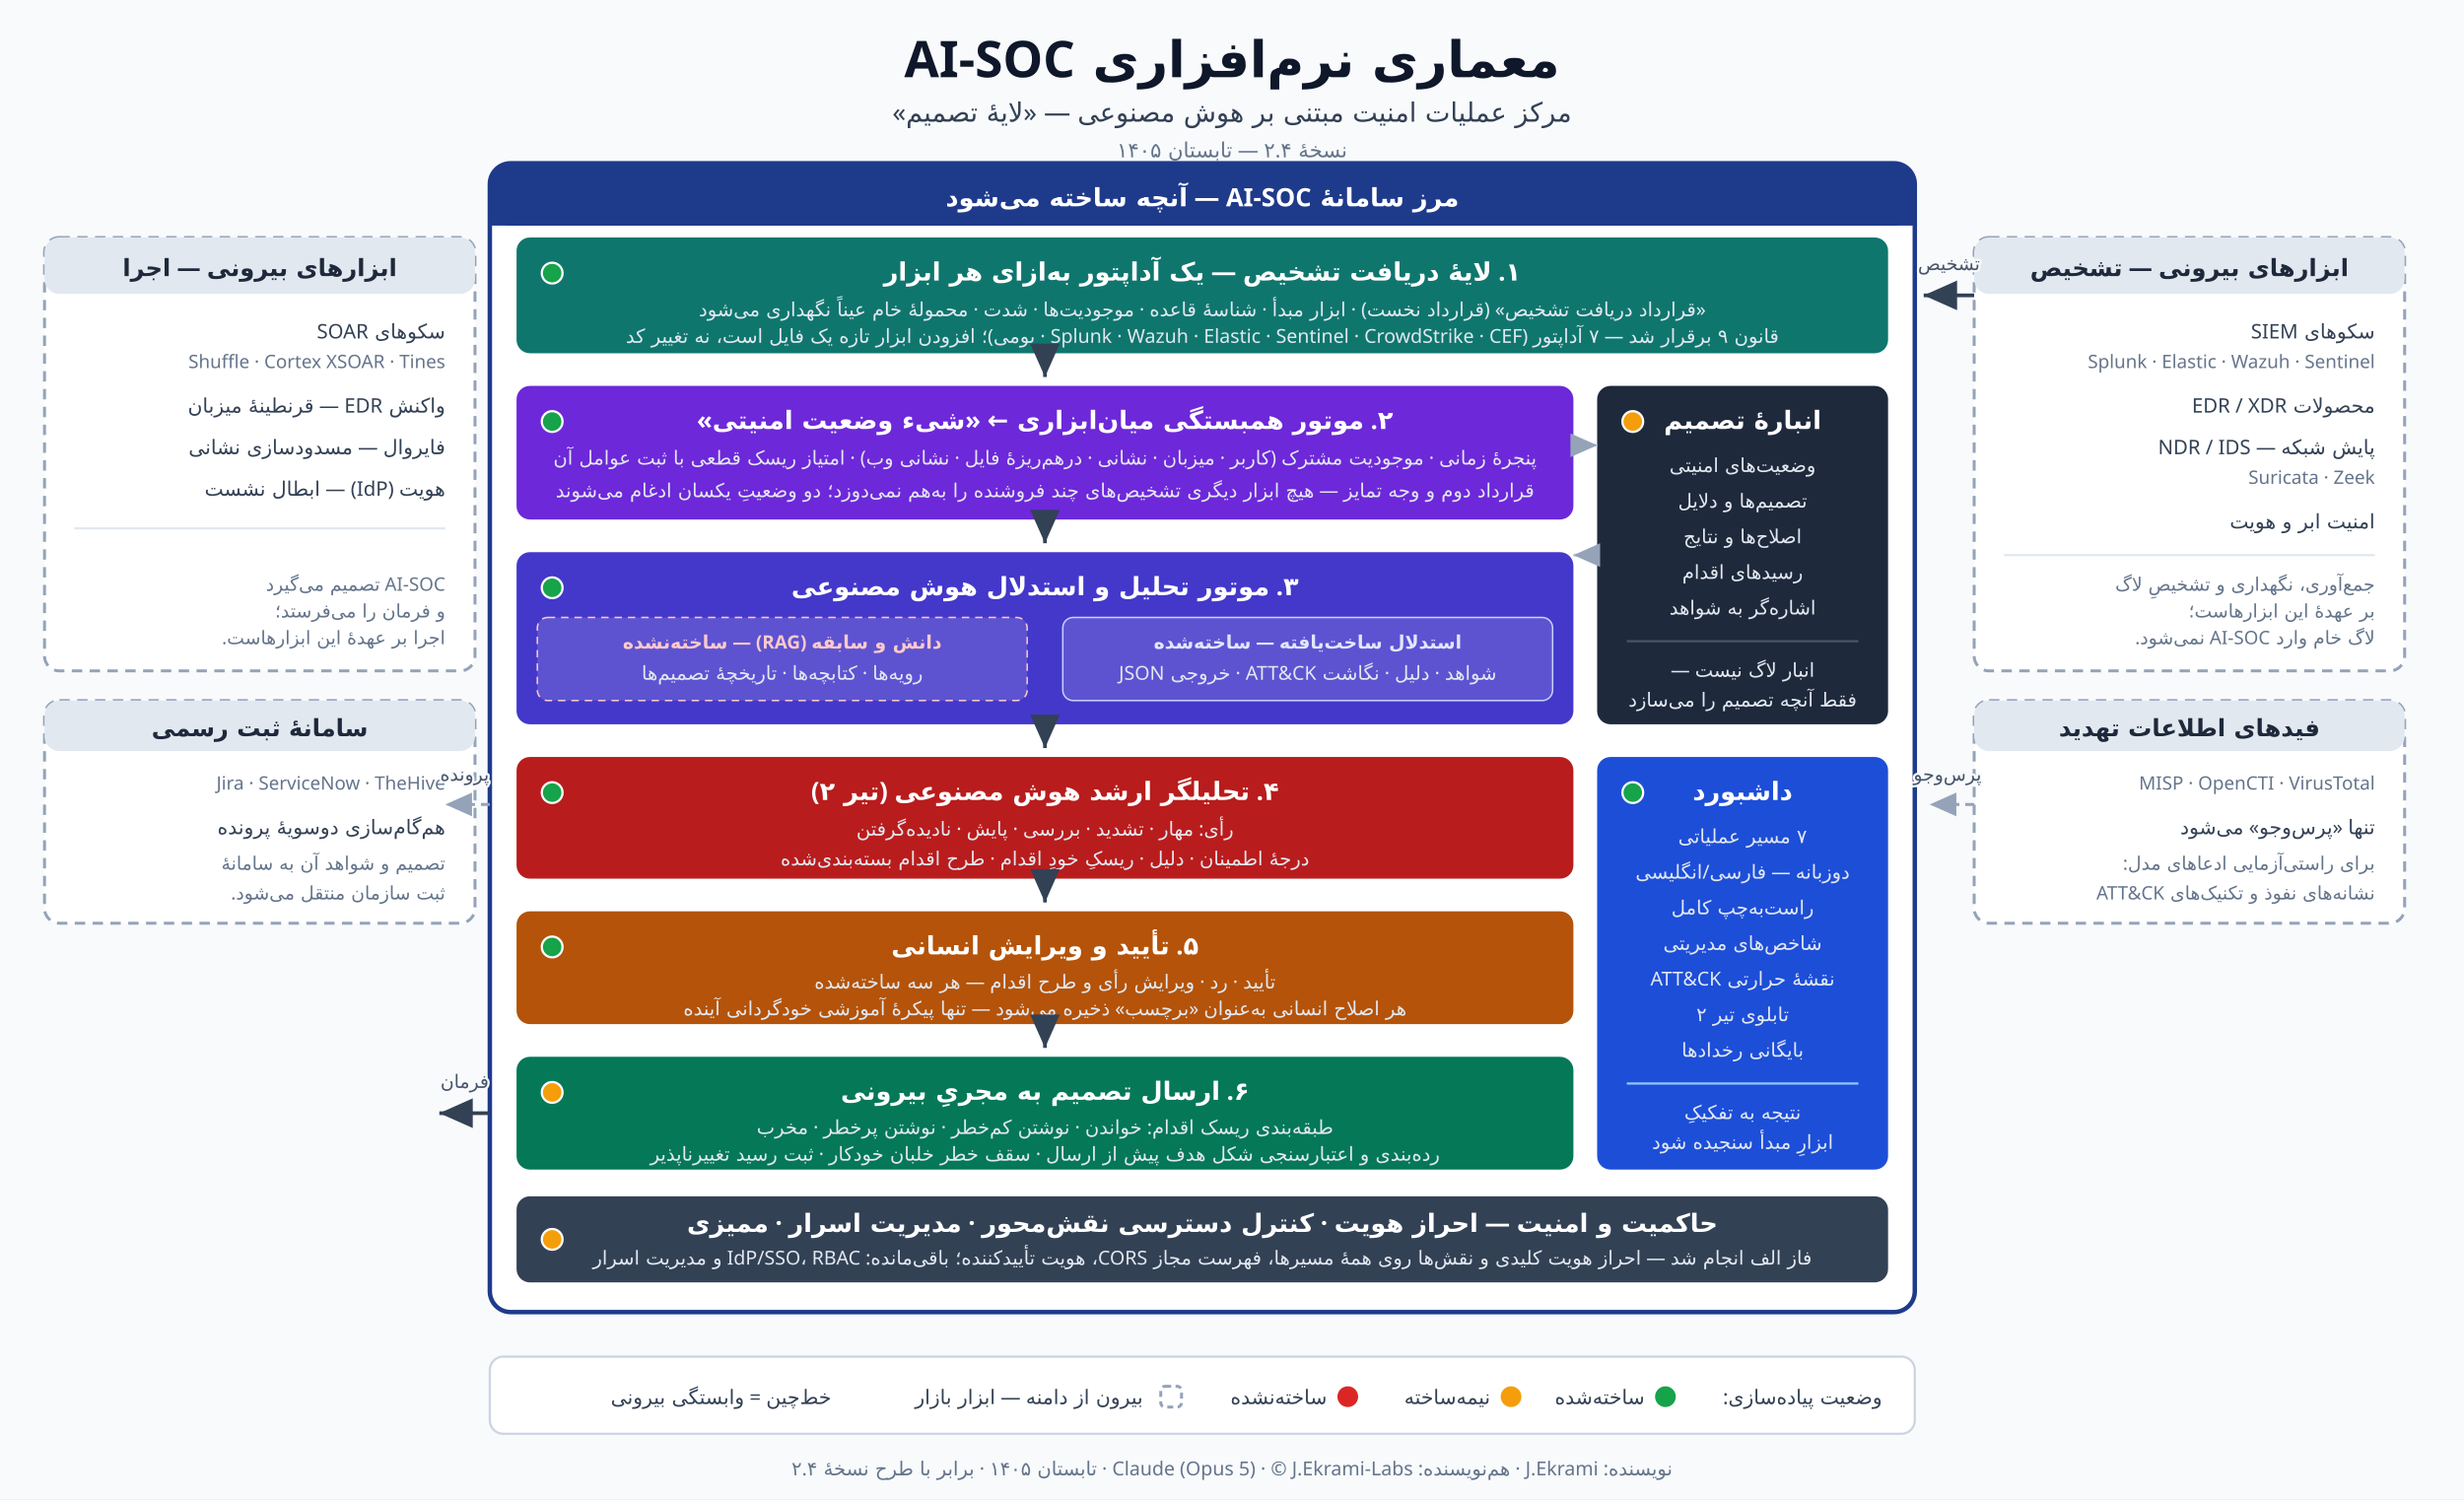
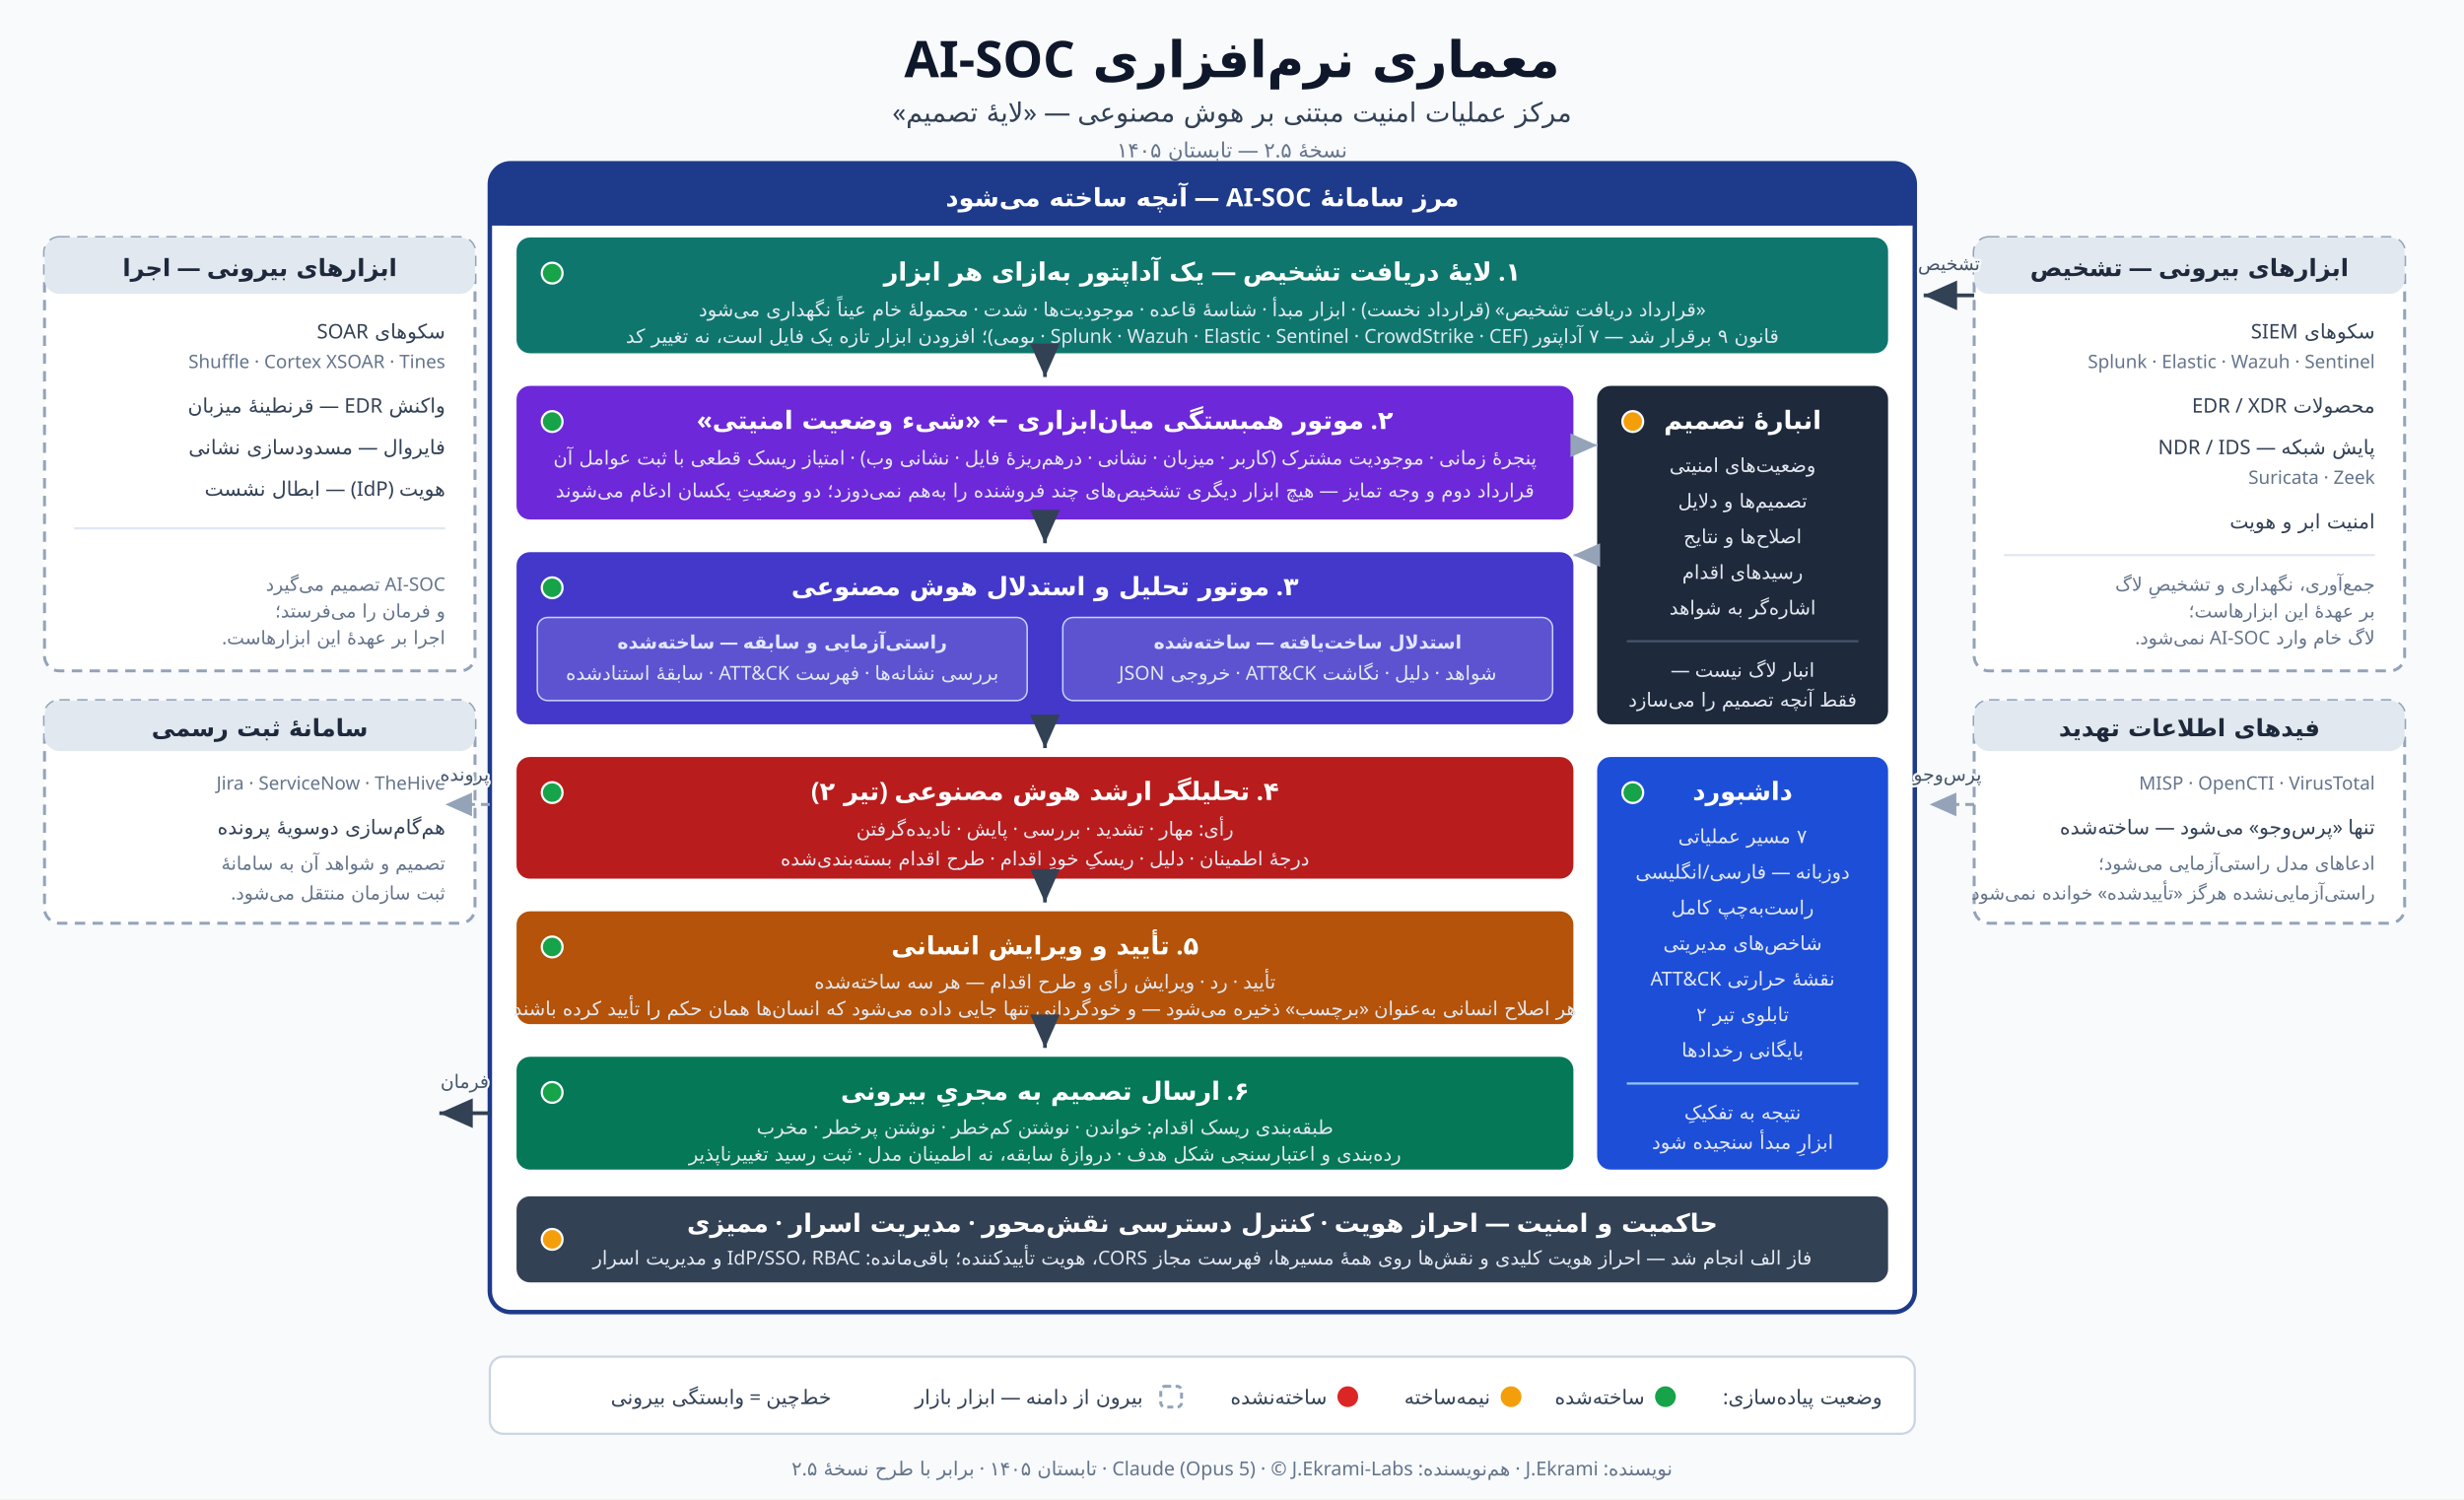
<svg xmlns="http://www.w3.org/2000/svg" viewBox="0 0 1660 1010" width="1660" height="1010" font-family="Vazirmatn, 'Segoe UI', Tahoma, 'Iranian Sans', sans-serif">
  <style>
    text { direction: rtl; }
    .ltr { direction: ltr; unicode-bidi: isolate; }
    .t1 { font-size: 34px; font-weight: 700; fill: #0f172a; }
    .t2 { font-size: 18px; fill: #334155; }
    .t3 { font-size: 14px; fill: #64748b; }
    .box-title { font-size: 17px; font-weight: 700; fill: #ffffff; }
    .box-sub { font-size: 13px; fill: #e2e8f0; }
    .ext-title { font-size: 16px; font-weight: 700; fill: #1e293b; }
    .ext-item { font-size: 13.5px; fill: #334155; }
    .ext-note { font-size: 12.5px; fill: #64748b; }
    .chip { font-size: 12.5px; font-weight: 700; }
    .lbl { font-size: 12.5px; fill: #475569; paint-order: stroke; stroke: #f8fafc; stroke-width: 3px; stroke-linejoin: round; }
    .legend { font-size: 13.5px; fill: #334155; }
    .foot { font-size: 13px; fill: #64748b; }
  </style>
  <defs>
    <marker id="arw" markerWidth="10" markerHeight="10" refX="9" refY="4" orient="auto">
      <path d="M0,0 L9,4 L0,8 z" fill="#334155" />
    </marker>
    <marker id="arwd" markerWidth="10" markerHeight="10" refX="9" refY="4" orient="auto">
      <path d="M0,0 L9,4 L0,8 z" fill="#94a3b8" />
    </marker>
  </defs>
  <rect x="0" y="0" width="1660" height="1010" fill="#f8fafc" />
  <text class="t1" x="830" y="52" text-anchor="middle">معماری نرم‌افزاری AI-SOC</text>
  <text class="t2" x="830" y="82" text-anchor="middle">مرکز عملیات امنیت مبتنی بر هوش مصنوعی — «لایهٔ تصمیم»</text>
-   <text class="t3" x="830" y="106" text-anchor="middle">نسخهٔ ۲.۴ — تابستان ۱۴۰۵</text>
+   <text class="t3" x="830" y="106" text-anchor="middle">نسخهٔ ۲.۵ — تابستان ۱۴۰۵</text>
  <rect x="1330" y="160" width="290" height="292" rx="10" fill="#ffffff" stroke="#94a3b8" stroke-width="2" stroke-dasharray="7 5" />
  <rect x="1330" y="160" width="290" height="38" rx="10" fill="#e2e8f0" />
  <text class="ext-title" x="1475" y="186" text-anchor="middle">ابزارهای بیرونی — تشخیص</text>
  <text class="ext-item" x="1600" y="228" text-anchor="start">سکوهای SIEM</text>
  <text class="ext-note ltr" x="1600" y="248" text-anchor="end">Splunk · Elastic · Wazuh · Sentinel</text>
  <text class="ext-item" x="1600" y="278" text-anchor="start">محصولات EDR / XDR</text>
  <text class="ext-item" x="1600" y="306" text-anchor="start">پایش شبکه — NDR / IDS</text>
  <text class="ext-note ltr" x="1600" y="326" text-anchor="end">Suricata · Zeek</text>
  <text class="ext-item" x="1600" y="356" text-anchor="start">امنیت ابر و هویت</text>
  <line x1="1350" y1="374" x2="1600" y2="374" stroke="#e2e8f0" stroke-width="1.5" />
  <text class="ext-note" x="1600" y="398" text-anchor="start">جمع‌آوری، نگهداری و تشخیصِ لاگ</text>
  <text class="ext-note" x="1600" y="416" text-anchor="start">بر عهدهٔ این ابزارهاست؛</text>
  <text class="ext-note" x="1600" y="434" text-anchor="start">لاگ خام وارد AI-SOC نمی‌شود.</text>
  <rect x="1330" y="472" width="290" height="150" rx="10" fill="#ffffff" stroke="#94a3b8" stroke-width="2" stroke-dasharray="7 5" />
  <rect x="1330" y="472" width="290" height="34" rx="10" fill="#e2e8f0" />
  <text class="ext-title" x="1475" y="496" text-anchor="middle">فیدهای اطلاعات تهدید</text>
  <text class="ext-note ltr" x="1600" y="532" text-anchor="end">MISP · OpenCTI · VirusTotal</text>
-   <text class="ext-item" x="1600" y="562" text-anchor="start">تنها «پرس‌وجو» می‌شود</text>
-   <text class="ext-note" x="1600" y="586" text-anchor="start">برای راستی‌آزمایی ادعاهای مدل:</text>
-   <text class="ext-note" x="1600" y="606" text-anchor="start">نشانه‌های نفوذ و تکنیک‌های ATT&amp;CK</text>
+   <text class="ext-item" x="1600" y="562" text-anchor="start">تنها «پرس‌وجو» می‌شود — ساخته‌شده</text>
+   <text class="ext-note" x="1600" y="586" text-anchor="start">ادعاهای مدل راستی‌آزمایی می‌شود؛</text>
+   <text class="ext-note" x="1600" y="606" text-anchor="start">راستی‌آزمایی‌نشده هرگز «تأییدشده» خوانده نمی‌شود</text>
  <rect x="30" y="160" width="290" height="292" rx="10" fill="#ffffff" stroke="#94a3b8" stroke-width="2" stroke-dasharray="7 5" />
  <rect x="30" y="160" width="290" height="38" rx="10" fill="#e2e8f0" />
  <text class="ext-title" x="175" y="186" text-anchor="middle">ابزارهای بیرونی — اجرا</text>
  <text class="ext-item" x="300" y="228" text-anchor="start">سکوهای SOAR</text>
  <text class="ext-note ltr" x="300" y="248" text-anchor="end">Shuffle · Cortex XSOAR · Tines</text>
  <text class="ext-item" x="300" y="278" text-anchor="start">واکنش EDR — قرنطینهٔ میزبان</text>
  <text class="ext-item" x="300" y="306" text-anchor="start">فایروال — مسدودسازی نشانی</text>
  <text class="ext-item" x="300" y="334" text-anchor="start">هویت (IdP) — ابطال نشست</text>
  <line x1="50" y1="356" x2="300" y2="356" stroke="#e2e8f0" stroke-width="1.5" />
  <text class="ext-note" x="300" y="398" text-anchor="start">AI-SOC تصمیم می‌گیرد</text>
  <text class="ext-note" x="300" y="416" text-anchor="start">و فرمان را می‌فرستد؛</text>
  <text class="ext-note" x="300" y="434" text-anchor="start">اجرا بر عهدهٔ این ابزارهاست.</text>
  <rect x="30" y="472" width="290" height="150" rx="10" fill="#ffffff" stroke="#94a3b8" stroke-width="2" stroke-dasharray="7 5" />
  <rect x="30" y="472" width="290" height="34" rx="10" fill="#e2e8f0" />
  <text class="ext-title" x="175" y="496" text-anchor="middle">سامانهٔ ثبت رسمی</text>
  <text class="ext-note ltr" x="300" y="532" text-anchor="end">Jira · ServiceNow · TheHive</text>
  <text class="ext-item" x="300" y="562" text-anchor="start">هم‌گام‌سازی دوسویهٔ پرونده</text>
  <text class="ext-note" x="300" y="586" text-anchor="start">تصمیم و شواهد آن به سامانهٔ</text>
  <text class="ext-note" x="300" y="606" text-anchor="start">ثبت سازمان منتقل می‌شود.</text>
  <rect x="330" y="110" width="960" height="774" rx="14" fill="#ffffff" stroke="#1e3a8a" stroke-width="3" />
  <rect x="330" y="110" width="960" height="42" rx="14" fill="#1e3a8a" />
  <rect x="330" y="140" width="960" height="12" fill="#1e3a8a" />
  <text class="box-title" x="810" y="139" text-anchor="middle">مرز سامانهٔ AI-SOC — آنچه ساخته می‌شود</text>
  <rect x="348" y="160" width="924" height="78" rx="9" fill="#0f766e" />
  <circle cx="372" cy="184" r="7" fill="#16a34a" stroke="#ffffff" stroke-width="1.5" />
  <text class="box-title" x="810" y="189" text-anchor="middle">۱. لایهٔ دریافت تشخیص — یک آداپتور به‌ازای هر ابزار</text>
  <text class="box-sub" x="810" y="213" text-anchor="middle">«قرارداد دریافت تشخیص» (قرارداد نخست) · ابزار مبدأ · شناسهٔ قاعده · موجودیت‌ها · شدت · محمولهٔ خام عیناً نگهداری می‌شود</text>
  <text class="box-sub" x="810" y="231" text-anchor="middle">قانون ۹ برقرار شد — ۷ آداپتور (Splunk · Wazuh · Elastic · Sentinel · CrowdStrike · CEF · بومی)؛ افزودن ابزار تازه یک فایل است، نه تغییر کد</text>
  <rect x="348" y="260" width="712" height="90" rx="9" fill="#6d28d9" />
  <circle cx="372" cy="284" r="7" fill="#16a34a" stroke="#ffffff" stroke-width="1.5" />
  <text class="box-title" x="704" y="289" text-anchor="middle">۲. موتور همبستگی میان‌ابزاری ← «شیء وضعیت امنیتی»</text>
  <text class="box-sub" x="704" y="313" text-anchor="middle">پنجرهٔ زمانی · موجودیت مشترک (کاربر · میزبان · نشانی · درهم‌ریزهٔ فایل · نشانی وب) · امتیاز ریسک قطعی با ثبت عوامل آن</text>
  <text class="box-sub" x="704" y="335" text-anchor="middle">قرارداد دوم و وجه تمایز — هیچ ابزار دیگری تشخیص‌های چند فروشنده را به‌هم نمی‌دوزد؛ دو وضعیتِ یکسان ادغام می‌شوند</text>
  <rect x="348" y="372" width="712" height="116" rx="9" fill="#4338ca" />
  <circle cx="372" cy="396" r="7" fill="#16a34a" stroke="#ffffff" stroke-width="1.5" />
  <text class="box-title" x="704" y="401" text-anchor="middle">۳. موتور تحلیل و استدلال هوش مصنوعی</text>
  <rect x="716" y="416" width="330" height="56" rx="7" fill="#ffffff" fill-opacity="0.14" stroke="#c7d2fe" stroke-width="1" />
  <text class="chip" x="881" y="437" text-anchor="middle" fill="#e0e7ff">استدلال ساخت‌یافته — ساخته‌شده</text>
  <text class="box-sub" x="881" y="458" text-anchor="middle">شواهد · دلیل · نگاشت ATT&amp;CK · خروجی JSON</text>
-   <rect x="362" y="416" width="330" height="56" rx="7" fill="#ffffff" fill-opacity="0.14" stroke="#fecaca" stroke-width="1" stroke-dasharray="5 4" />
-   <text class="chip" x="527" y="437" text-anchor="middle" fill="#fecaca">دانش و سابقه (RAG) — ساخته‌نشده</text>
-   <text class="box-sub" x="527" y="458" text-anchor="middle">رویه‌ها · کتابچه‌ها · تاریخچهٔ تصمیم‌ها</text>
+   <rect x="362" y="416" width="330" height="56" rx="7" fill="#ffffff" fill-opacity="0.14" stroke="#c7d2fe" stroke-width="1" />
+   <text class="chip" x="527" y="437" text-anchor="middle" fill="#e0e7ff">راستی‌آزمایی و سابقه — ساخته‌شده</text>
+   <text class="box-sub" x="527" y="458" text-anchor="middle">بررسی نشانه‌ها · فهرست ATT&amp;CK · سابقهٔ استنادشده</text>
  <rect x="348" y="510" width="712" height="82" rx="9" fill="#b91c1c" />
  <circle cx="372" cy="534" r="7" fill="#16a34a" stroke="#ffffff" stroke-width="1.5" />
  <text class="box-title" x="704" y="539" text-anchor="middle">۴. تحلیلگر ارشد هوش مصنوعی (تیر ۲)</text>
  <text class="box-sub" x="704" y="563" text-anchor="middle">رأی: مهار · تشدید · بررسی · پایش · نادیده‌گرفتن</text>
  <text class="box-sub" x="704" y="583" text-anchor="middle">درجهٔ اطمینان · دلیل · ریسکِ خودِ اقدام · طرح اقدام بسته‌بندی‌شده</text>
  <rect x="348" y="614" width="712" height="76" rx="9" fill="#b45309" />
  <circle cx="372" cy="638" r="7" fill="#16a34a" stroke="#ffffff" stroke-width="1.5" />
  <text class="box-title" x="704" y="643" text-anchor="middle">۵. تأیید و ویرایش انسانی</text>
  <text class="box-sub" x="704" y="666" text-anchor="middle">تأیید · رد · ویرایش رأی و طرح اقدام — هر سه ساخته‌شده</text>
-   <text class="box-sub" x="704" y="684" text-anchor="middle">هر اصلاح انسانی به‌عنوان «برچسب» ذخیره می‌شود — تنها پیکرهٔ آموزشی خودگردانی آینده</text>
+   <text class="box-sub" x="704" y="684" text-anchor="middle">هر اصلاح انسانی به‌عنوان «برچسب» ذخیره می‌شود — و خودگردانی تنها جایی داده می‌شود که انسان‌ها همان حکم را تأیید کرده باشند</text>
  <rect x="348" y="712" width="712" height="76" rx="9" fill="#047857" />
-   <circle cx="372" cy="736" r="7" fill="#f59e0b" stroke="#ffffff" stroke-width="1.5" />
+   <circle cx="372" cy="736" r="7" fill="#16a34a" stroke="#ffffff" stroke-width="1.5" />
  <text class="box-title" x="704" y="741" text-anchor="middle">۶. ارسال تصمیم به مجریِ بیرونی</text>
  <text class="box-sub" x="704" y="764" text-anchor="middle">طبقه‌بندی ریسک اقدام: خواندن · نوشتن کم‌خطر · نوشتن پرخطر · مخرب</text>
-   <text class="box-sub" x="704" y="782" text-anchor="middle">رده‌بندی و اعتبارسنجی شکل هدف پیش از ارسال · سقف خطر خلبان خودکار · ثبت رسید تغییرناپذیر</text>
+   <text class="box-sub" x="704" y="782" text-anchor="middle">رده‌بندی و اعتبارسنجی شکل هدف · دروازهٔ سابقه، نه اطمینان مدل · ثبت رسید تغییرناپذیر</text>
  <rect x="1076" y="260" width="196" height="228" rx="9" fill="#1e293b" />
  <circle cx="1100" cy="284" r="7" fill="#f59e0b" stroke="#ffffff" stroke-width="1.5" />
  <text class="box-title" x="1174" y="289" text-anchor="middle">انبارهٔ تصمیم</text>
  <text class="box-sub" x="1174" y="318" text-anchor="middle">وضعیت‌های امنیتی</text>
  <text class="box-sub" x="1174" y="342" text-anchor="middle">تصمیم‌ها و دلایل</text>
  <text class="box-sub" x="1174" y="366" text-anchor="middle">اصلاح‌ها و نتایج</text>
  <text class="box-sub" x="1174" y="390" text-anchor="middle">رسیدهای اقدام</text>
  <text class="box-sub" x="1174" y="414" text-anchor="middle">اشاره‌گر به شواهد</text>
  <line x1="1096" y1="432" x2="1252" y2="432" stroke="#475569" stroke-width="1.5" />
  <text class="box-sub" x="1174" y="456" text-anchor="middle">انبار لاگ نیست —</text>
  <text class="box-sub" x="1174" y="476" text-anchor="middle">فقط آنچه تصمیم را می‌سازد</text>
  <rect x="1076" y="510" width="196" height="278" rx="9" fill="#1d4ed8" />
  <circle cx="1100" cy="534" r="7" fill="#16a34a" stroke="#ffffff" stroke-width="1.5" />
  <text class="box-title" x="1174" y="539" text-anchor="middle">داشبورد</text>
  <text class="box-sub" x="1174" y="568" text-anchor="middle">۷ مسیر عملیاتی</text>
  <text class="box-sub" x="1174" y="592" text-anchor="middle">دوزبانه — فارسی/انگلیسی</text>
  <text class="box-sub" x="1174" y="616" text-anchor="middle">راست‌به‌چپ کامل</text>
  <text class="box-sub" x="1174" y="640" text-anchor="middle">شاخص‌های مدیریتی</text>
  <text class="box-sub" x="1174" y="664" text-anchor="middle">نقشهٔ حرارتی ATT&amp;CK</text>
  <text class="box-sub" x="1174" y="688" text-anchor="middle">تابلوی تیر ۲</text>
  <text class="box-sub" x="1174" y="712" text-anchor="middle">بایگانی رخدادها</text>
  <line x1="1096" y1="730" x2="1252" y2="730" stroke="#93c5fd" stroke-width="1.5" />
  <text class="box-sub" x="1174" y="754" text-anchor="middle">نتیجه به تفکیکِ</text>
  <text class="box-sub" x="1174" y="774" text-anchor="middle">ابزارِ مبدأ سنجیده شود</text>
  <rect x="348" y="806" width="924" height="58" rx="9" fill="#334155" />
  <circle cx="372" cy="835" r="7" fill="#f59e0b" stroke="#ffffff" stroke-width="1.5" />
  <text class="box-title" x="810" y="830" text-anchor="middle">حاکمیت و امنیت — احراز هویت · کنترل دسترسی نقش‌محور · مدیریت اسرار · ممیزی</text>
  <text class="box-sub" x="810" y="852" text-anchor="middle">فاز الف انجام شد — احراز هویت کلیدی و نقش‌ها روی همهٔ مسیرها، فهرست مجاز CORS، هویت تأییدکننده؛ باقی‌مانده: IdP/SSO، RBAC و مدیریت اسرار</text>
  <line x1="1330" y1="199" x2="1296" y2="199" stroke="#334155" stroke-width="2.5" marker-end="url(#arw)" />
  <text class="lbl" x="1313" y="182" text-anchor="middle">تشخیص</text>
  <line x1="704" y1="238" x2="704" y2="254" stroke="#334155" stroke-width="2.5" marker-end="url(#arw)" />
  <line x1="704" y1="350" x2="704" y2="366" stroke="#334155" stroke-width="2.5" marker-end="url(#arw)" />
  <line x1="704" y1="488" x2="704" y2="504" stroke="#334155" stroke-width="2.5" marker-end="url(#arw)" />
  <line x1="704" y1="592" x2="704" y2="608" stroke="#334155" stroke-width="2.5" marker-end="url(#arw)" />
  <line x1="704" y1="690" x2="704" y2="706" stroke="#334155" stroke-width="2.5" marker-end="url(#arw)" />
  <line x1="330" y1="750" x2="296" y2="750" stroke="#334155" stroke-width="2.5" marker-end="url(#arw)" />
  <text class="lbl" x="313" y="733" text-anchor="middle">فرمان</text>
  <path d="M1330 542 L1300 542" stroke="#94a3b8" stroke-width="2" stroke-dasharray="6 4" marker-end="url(#arwd)" />
  <text class="lbl" x="1312" y="526" text-anchor="middle">پرس‌وجو</text>
  <path d="M330 542 L300 542" stroke="#94a3b8" stroke-width="2" stroke-dasharray="6 4" marker-end="url(#arwd)" />
  <text class="lbl" x="313" y="526" text-anchor="middle">پرونده</text>
  <path d="M1076 374 L1060 374" stroke="#c7d2fe" stroke-width="2" stroke-dasharray="6 4" marker-end="url(#arwd)" />
  <path d="M1060 300 L1076 300" stroke="#c7d2fe" stroke-width="2" stroke-dasharray="6 4" marker-end="url(#arwd)" />
  <rect x="330" y="914" width="960" height="52" rx="9" fill="#ffffff" stroke="#cbd5e1" stroke-width="1.5" />
  <text class="legend" x="1268" y="946" text-anchor="start">وضعیت پیاده‌سازی:</text>
  <circle cx="1122" cy="941" r="7" fill="#16a34a" />
  <text class="legend" x="1108" y="946" text-anchor="start">ساخته‌شده</text>
  <circle cx="1018" cy="941" r="7" fill="#f59e0b" />
  <text class="legend" x="1004" y="946" text-anchor="start">نیمه‌ساخته</text>
  <circle cx="908" cy="941" r="7" fill="#dc2626" />
  <text class="legend" x="894" y="946" text-anchor="start">ساخته‌نشده</text>
  <rect x="782" y="934" width="14" height="14" rx="3" fill="#ffffff" stroke="#94a3b8" stroke-width="2" stroke-dasharray="4 3" />
  <text class="legend" x="770" y="946" text-anchor="start">بیرون از دامنه — ابزار بازار</text>
  <text class="legend" x="560" y="946" text-anchor="start">خط‌چین = وابستگی بیرونی</text>
-   <text class="foot" x="830" y="994" text-anchor="middle">نویسنده: J.Ekrami · هم‌نویسنده: Claude (Opus 5) · © J.Ekrami-Labs · تابستان ۱۴۰۵ · برابر با طرح نسخهٔ ۲.۴</text>
+   <text class="foot" x="830" y="994" text-anchor="middle">نویسنده: J.Ekrami · هم‌نویسنده: Claude (Opus 5) · © J.Ekrami-Labs · تابستان ۱۴۰۵ · برابر با طرح نسخهٔ ۲.۵</text>
</svg>
